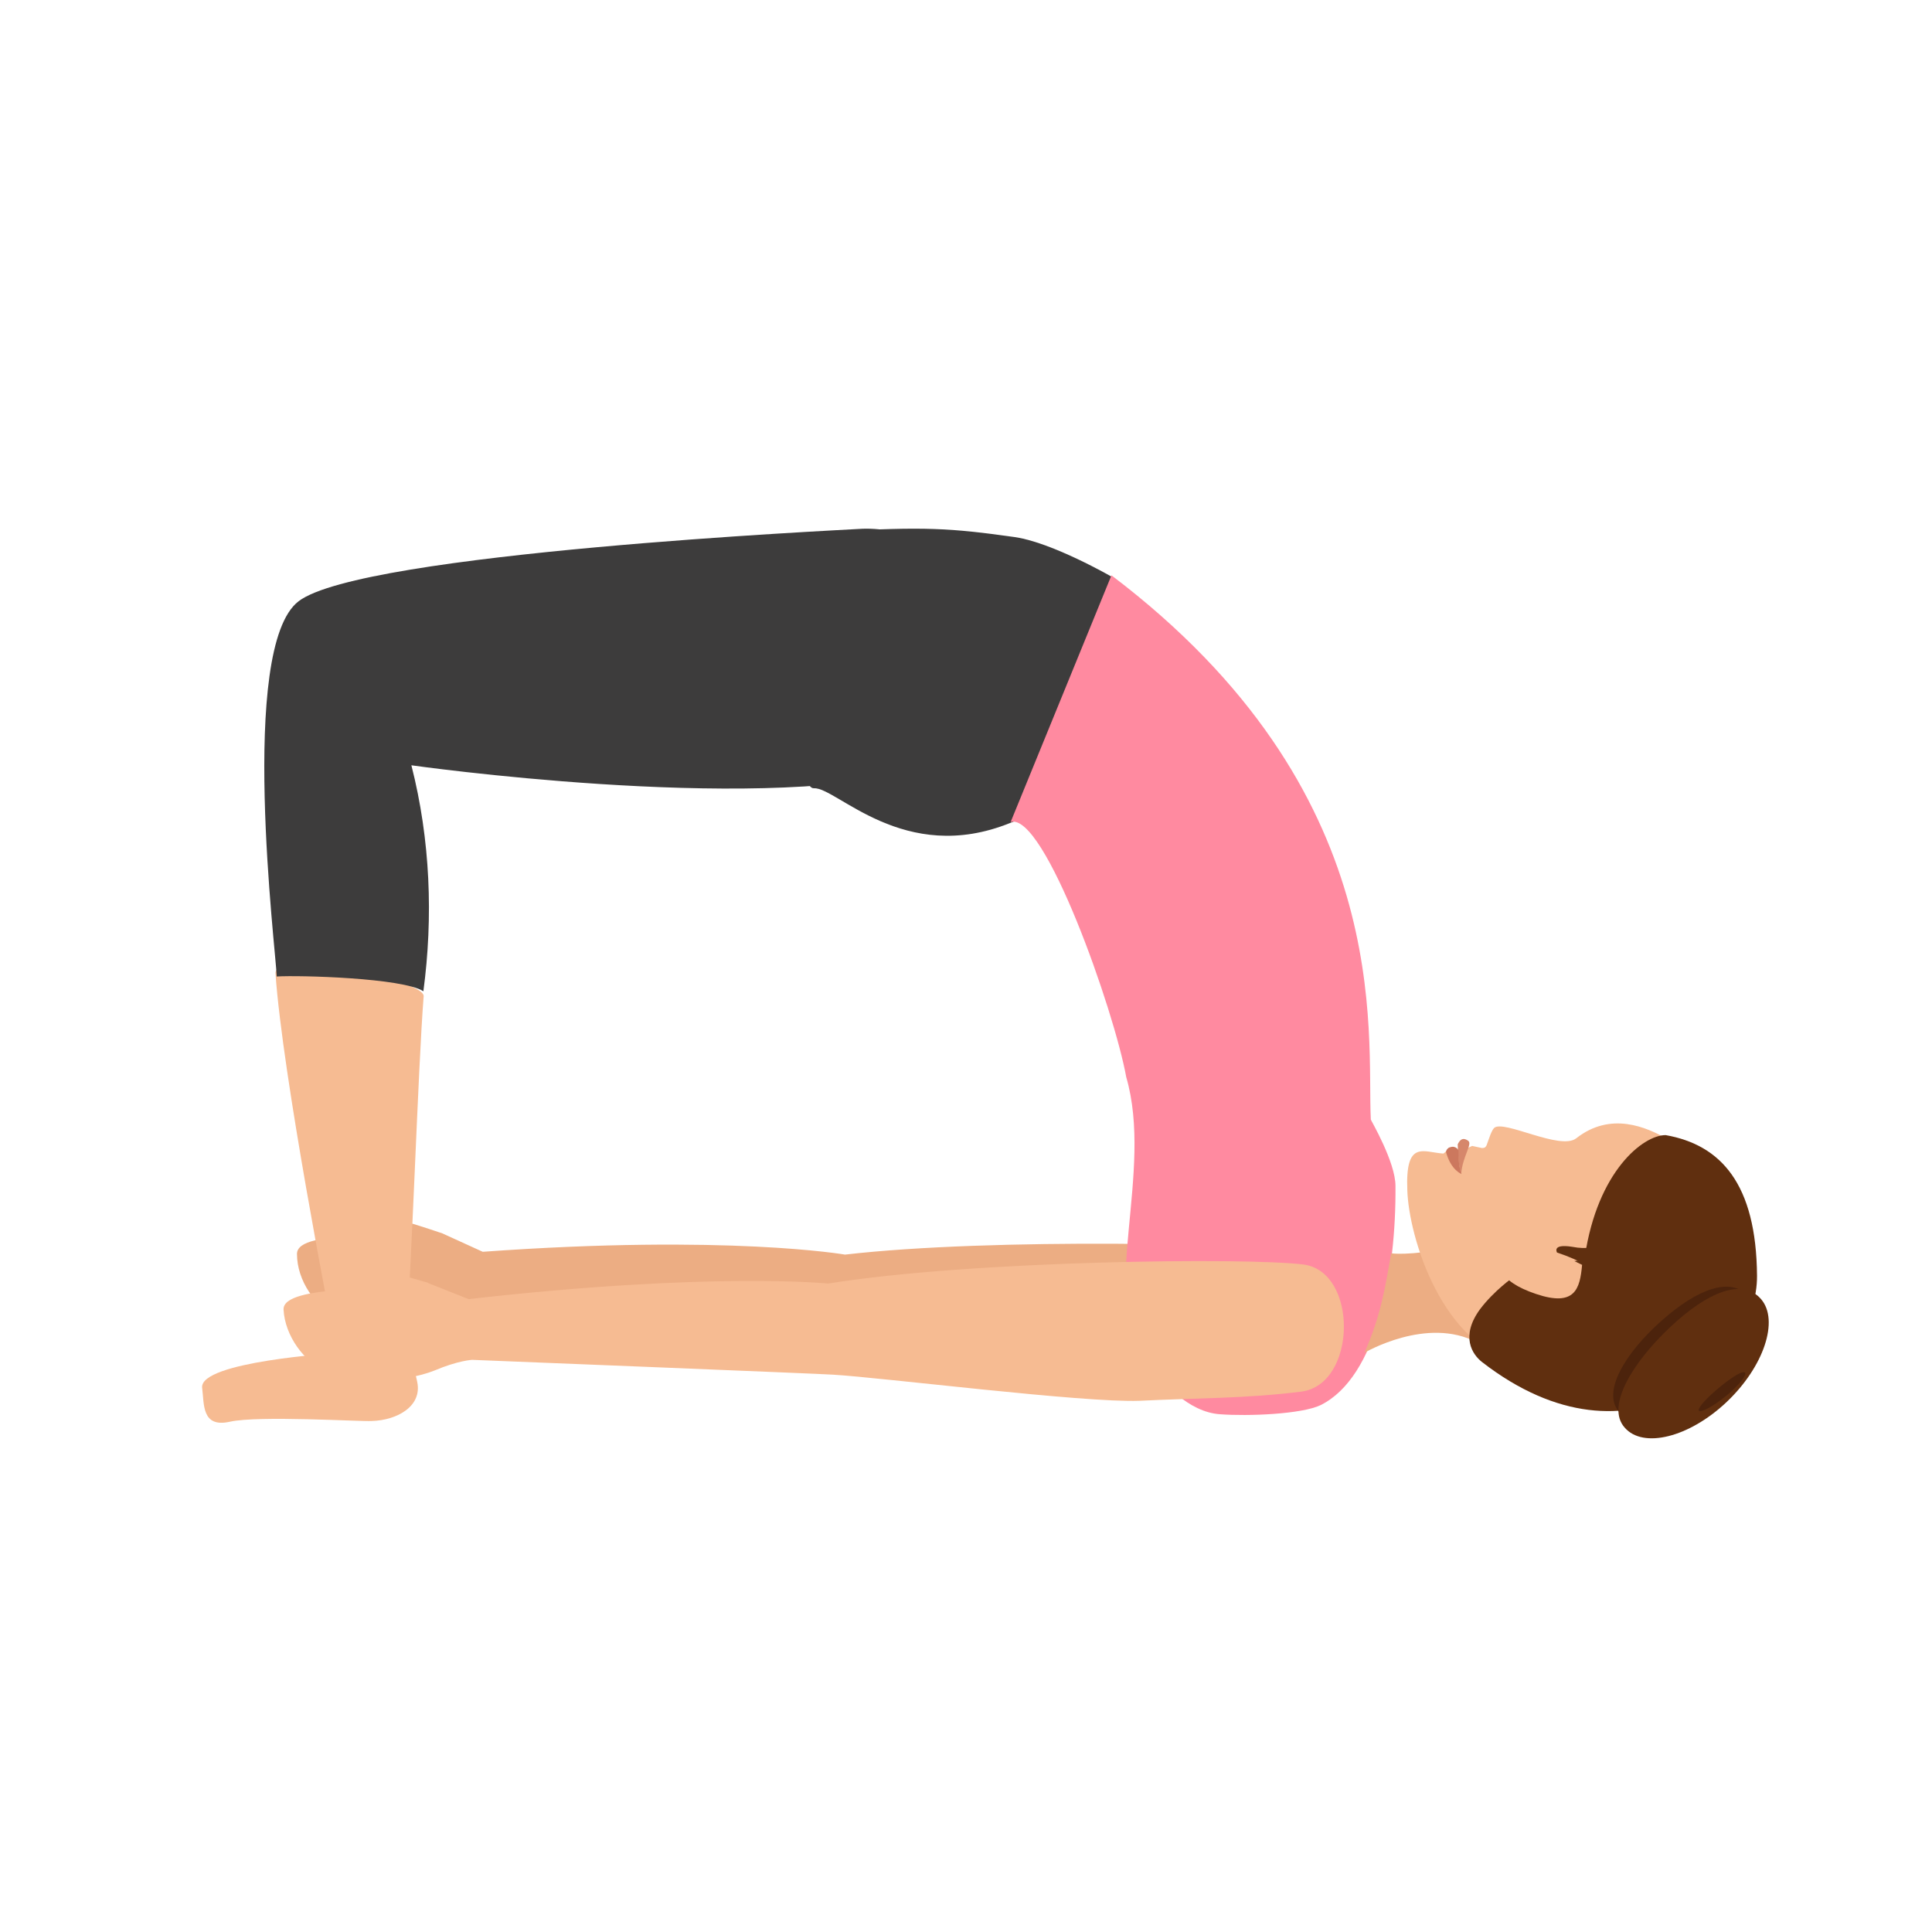
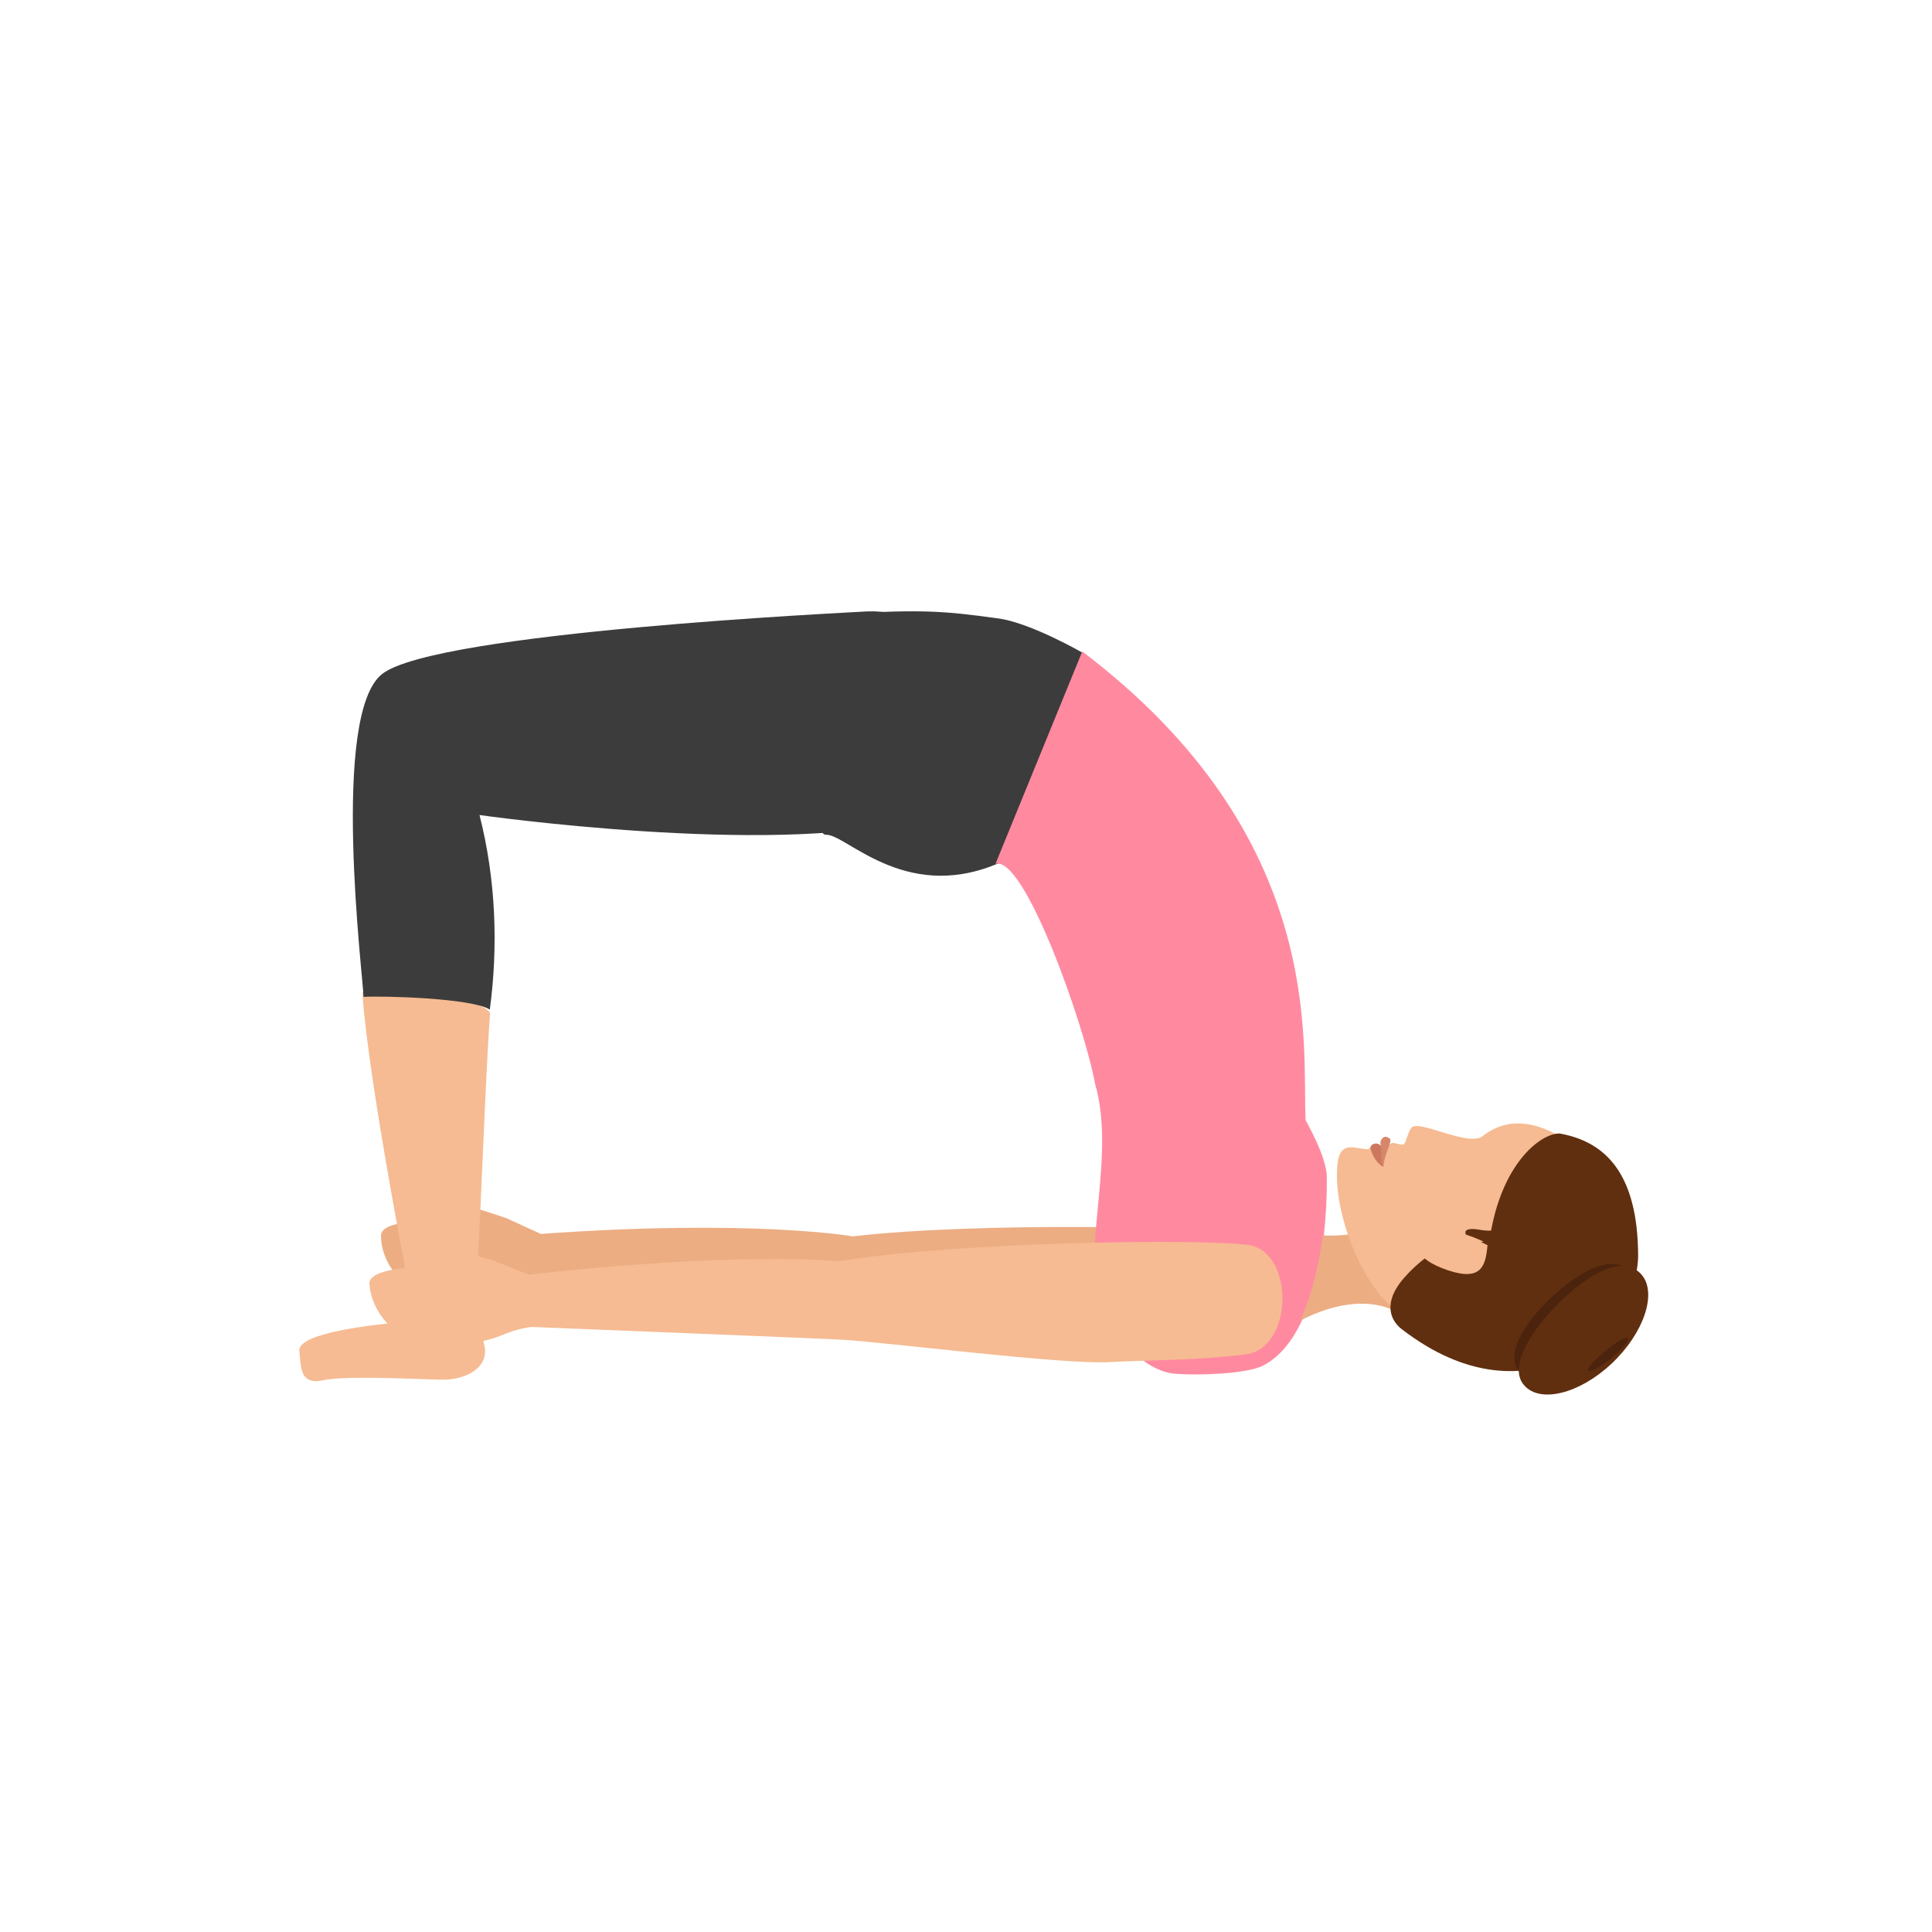
<svg xmlns="http://www.w3.org/2000/svg" width="497" height="497" viewBox="0 0 497 497" fill="none">
-   <path d="M76.398 322.562C76.398 315.658 105.103 319.11 113.823 317.293L124.179 322.017C187.221 317.475 217.38 322.743 217.38 322.743C254.987 318.383 324.751 319.836 339.104 322.198C353.275 324.56 351.639 353.629 337.287 354.719C322.934 355.809 310.035 355.264 295.683 355.264C281.33 355.264 230.46 347.27 217.743 345.998C215.926 345.816 124.361 337.459 124.361 337.459C124.361 337.459 120.727 337.641 114.732 339.639C106.374 342.546 93.839 342.001 86.935 338.913C81.121 336.188 76.398 329.465 76.398 322.562Z" fill="#ECAD83" />
-   <path d="M105.103 320.199C105.103 320.199 96.019 320.926 95.111 316.203C94.384 312.206 94.565 310.752 113.823 317.293C113.823 317.293 113.642 320.018 105.103 320.199Z" fill="#ECAD83" />
-   <path d="M285.987 148.37C285.987 148.37 281.79 206.413 266.279 209.324C264.455 209.688 260.987 211.325 259.893 211.689C232.52 222.788 215.185 202.41 209.345 202.774C203.141 203.137 202.411 137.453 214.82 136.725C237.812 135.451 244.382 135.815 261.17 138.18C270.841 139.636 285.987 148.37 285.987 148.37Z" fill="#3D3C3C" />
-   <path d="M59.145 365.732C66.474 364.093 92.86 365.732 95.609 365.55C102.205 365.368 108.618 361.726 107.336 355.534C106.419 350.799 104.037 346.61 104.404 343.697C105.87 328.581 107.519 274.676 108.985 256.283C109.351 252.095 70.322 243.9 70.872 250.456C72.704 276.68 84.798 338.597 86.63 348.067C86.63 348.067 51.266 350.253 51.998 356.991C52.548 361.179 51.815 367.371 59.145 365.732Z" fill="#F6BB92" />
-   <path d="M105.828 196.869C110.725 216.065 111.451 235.986 108.911 255.002C103.652 251.561 76.992 250.837 71.188 251.199C71.007 244.86 61.213 166.625 76.81 154.672C93.133 142.176 216.097 136.381 221.9 136.019C242.938 135.294 278.123 158.113 273.588 172.058C273.588 172.058 257.447 192.522 234.051 198.499C192.701 209.183 105.828 196.869 105.828 196.869Z" fill="#3D3C3C" />
-   <path d="M358.982 305.084C359.164 327.446 354.268 354.172 339.764 361.444C334.868 363.808 321.089 364.353 313.836 363.808C305.859 363.262 298.969 355.99 293.892 348.718C283.014 332.9 296.793 301.448 289.722 277.085C286.64 259.995 268.69 208.908 259.987 211.453L285.915 148.002C359.345 203.635 351.549 265.45 352.637 287.994C352.637 288.176 358.982 298.902 358.982 305.084Z" fill="#FF8AA0" />
-   <path d="M357.875 322.414C357.875 322.414 362.406 323.12 373.1 321.002L379.987 345.355C367.119 338.473 350.987 348.002 350.987 348.002C355.337 338.296 356.425 330.531 357.875 322.414Z" fill="#ECAD83" />
-   <path d="M405.484 292.82C414.352 285.86 423.575 289.965 428.896 292.999C445.213 302.636 446.809 313.166 446.987 326.909C447.164 345.114 399.808 352.253 391.649 350.825C370.897 346.898 362.384 317.985 362.029 306.206C361.497 293.177 366.109 296.39 371.252 296.747C371.43 296.747 372.139 296.033 372.139 296.033C373.913 296.033 376.396 296.033 378.701 294.783C378.701 294.783 380.298 295.14 381.185 295.319C381.717 295.319 382.071 295.319 382.426 294.605C383.136 292.642 383.668 290.857 384.377 290.143C386.86 288.001 401.404 296.033 405.484 292.82Z" fill="#F6BB92" />
-   <path d="M375.878 302.002C375.878 302.002 375.165 300.671 374.987 294.396C375.343 293.636 376.056 292.305 377.658 293.446C378.905 294.206 376.234 297.439 375.878 302.002Z" fill="#D6876B" />
-   <path d="M375.987 302.002C375.987 302.002 373.267 301.089 371.987 296.375C371.987 295.766 372.627 295.158 372.947 295.158C374.547 294.549 375.187 295.918 375.187 295.918C375.187 300.937 375.987 302.002 375.987 302.002Z" fill="#CC785E" />
-   <path d="M451.987 328.192C452.169 350.407 419.914 380.326 381.281 350.407C378.73 348.436 375.632 343.778 380.734 336.791C384.379 331.954 389.299 328.55 389.299 328.55C390.757 327.475 392.397 326.579 394.219 325.325C396.042 324.071 407.34 325.504 407.705 323.175C410.985 301.318 422.647 292.002 428.479 292.002C442.693 294.51 451.804 304.543 451.987 328.192Z" fill="#602F0F" />
-   <path d="M395.149 332.873C385.131 329.499 384.585 325.188 385.131 319.002L400.795 322.376L406.987 325.375C406.441 331.561 405.166 336.247 395.149 332.873Z" fill="#F6BB92" />
-   <path d="M416.584 363.29C421.317 368.491 432.677 365.98 441.764 357.731C451.041 349.481 454.638 338.72 449.905 333.52C445.172 328.319 436.652 331.547 427.376 339.797C418.288 347.867 411.851 358.089 416.584 363.29Z" fill="#4C230C" />
-   <path d="M404.509 320.745C406.326 321.109 407.961 321.109 409.233 320.927C411.05 320.927 412.321 320.564 412.321 320.564L409.959 327.104C409.051 327.104 407.961 327.104 407.053 327.104C407.053 327.104 407.234 326.377 407.598 325.106V325.287C406.144 324.379 403.782 323.289 400.512 322.199C400.694 322.381 398.877 319.837 404.509 320.745Z" fill="#602F0F" />
-   <path d="M417.954 367.254C422.678 372.705 434.487 369.798 444.115 360.714C453.744 351.63 457.741 339.639 453.018 334.189C448.294 328.739 439.392 332.191 429.581 341.456C419.952 350.54 413.049 361.804 417.954 367.254Z" fill="#602F0F" />
-   <path d="M437.028 362.902C437.631 363.426 440.646 361.853 444.064 359.055C447.28 356.433 449.491 353.635 448.888 353.111C448.285 352.586 445.873 353.985 442.456 356.782C439.239 359.405 436.626 362.202 437.028 362.902Z" fill="#4C230C" />
-   <path d="M72.945 336.915C72.581 330.193 101.468 332.191 110.007 330.011L120.544 334.19C183.223 327.104 213.018 330.193 213.018 330.193C250.262 324.197 320.935 323.471 335.287 325.287C349.458 327.104 349.095 356.173 334.742 357.989C320.39 359.806 307.491 359.624 293.138 360.351C278.786 360.896 226.826 354.356 214.29 353.629C212.473 353.447 121.453 349.814 121.453 349.814C121.453 349.814 117.819 349.996 111.824 352.539C103.648 355.809 91.112 355.809 84.027 352.902C78.213 350.359 73.308 343.637 72.945 336.915Z" fill="#F6BB92" />
-   <path d="M101.468 333.281C101.468 333.281 92.384 334.553 91.294 329.647C90.386 325.65 90.386 324.197 110.188 330.011C110.007 330.011 109.825 332.736 101.468 333.281Z" fill="#F6BB92" />
+   <path d="M98.009 317.892C98.009 311.948 122.725 314.92 130.234 313.355L139.15 317.423C193.431 313.512 219.399 318.048 219.399 318.048C251.78 314.294 311.849 315.546 324.207 317.579C336.409 319.613 335.001 344.642 322.643 345.58C310.285 346.519 299.178 346.049 286.82 346.049C274.462 346.049 230.662 339.166 219.712 338.071C218.147 337.915 139.307 330.719 139.307 330.719C139.307 330.719 136.178 330.876 131.016 332.596C123.82 335.099 113.026 334.63 107.082 331.971C102.076 329.624 98.009 323.836 98.009 317.892Z" fill="#ECAD83" />
+   <path d="M122.725 315.858C122.725 315.858 114.904 316.484 114.122 312.417C113.496 308.975 113.652 307.724 130.234 313.355C130.234 313.355 130.077 315.702 122.725 315.858Z" fill="#ECAD83" />
+   <path d="M278.472 167.907C278.472 167.907 274.858 217.884 261.503 220.39C259.932 220.704 256.947 222.114 256.004 222.427C232.436 231.984 217.509 214.437 212.481 214.75C207.139 215.064 206.511 158.507 217.195 157.88C236.992 156.784 242.648 157.097 257.104 159.134C265.431 160.387 278.472 167.907 278.472 167.907Z" fill="#3D3C3C" />
+   <path d="M83.153 355.063C89.464 353.651 112.183 355.063 114.55 354.906C120.23 354.749 125.752 351.613 124.647 346.282C123.858 342.205 121.807 338.598 122.123 336.089C123.385 323.075 124.805 276.661 126.067 260.824C126.383 257.217 92.777 250.161 93.251 255.806C94.828 278.386 105.241 331.699 106.819 339.853C106.819 339.853 76.369 341.734 77 347.536C77.474 351.143 76.843 356.474 83.153 355.063Z" fill="#F6BB92" />
+   <path d="M123.35 209.666C127.566 226.195 128.19 243.347 126.004 259.72C121.476 256.758 98.52 256.134 93.523 256.446C93.367 250.988 84.935 183.625 98.364 173.333C112.419 162.574 218.294 157.584 223.291 157.272C241.405 156.649 271.7 176.296 267.796 188.303C267.796 188.303 253.898 205.923 233.754 211.069C198.15 220.269 123.35 209.666 123.35 209.666Z" fill="#3D3C3C" />
+   <path d="M341.323 302.843C341.479 322.098 337.264 345.109 324.775 351.371C320.56 353.406 308.695 353.876 302.451 353.406C295.582 352.936 289.649 346.675 285.278 340.413C275.911 326.794 287.776 299.712 281.688 278.736C279.034 264.021 263.579 220.032 256.085 222.224L278.409 167.591C341.635 215.493 334.922 268.717 335.859 288.128C335.859 288.285 341.323 297.521 341.323 302.843Z" fill="#FF8AA0" />
+   <path d="M340.369 317.764C340.369 317.764 344.271 318.372 353.478 316.549L359.409 337.517C348.328 331.592 334.439 339.797 334.439 339.797C338.184 331.44 339.121 324.754 340.369 317.764Z" fill="#ECAD83" />
+   <path d="M381.362 292.284C388.998 286.29 396.939 289.825 401.521 292.437C415.571 300.736 416.945 309.802 417.098 321.635C417.25 337.31 376.475 343.457 369.45 342.228C351.582 338.847 344.252 313.952 343.947 303.809C343.488 292.591 347.459 295.357 351.888 295.665C352.041 295.665 352.651 295.05 352.651 295.05C354.179 295.05 356.317 295.05 358.302 293.974C358.302 293.974 359.676 294.281 360.44 294.435C360.898 294.435 361.204 294.435 361.509 293.82C362.12 292.13 362.578 290.593 363.189 289.979C365.327 288.135 377.85 295.05 381.362 292.284Z" fill="#F6BB92" />
+   <path d="M355.871 300.19C355.871 300.19 355.257 299.044 355.104 293.641C355.411 292.986 356.024 291.84 357.404 292.822C358.477 293.477 356.177 296.261 355.871 300.19Z" fill="#D6876B" />
+   <path d="M355.965 300.189C355.965 300.189 353.623 299.404 352.521 295.344C352.521 294.82 353.072 294.296 353.347 294.296C354.725 293.772 355.276 294.951 355.276 294.951C355.276 299.273 355.965 300.189 355.965 300.189Z" fill="#CC785E" />
+   <path d="M421.403 322.739C421.56 341.867 393.787 367.628 360.523 341.867C358.326 340.17 355.659 336.159 360.052 330.143C363.191 325.978 367.427 323.047 367.427 323.047C368.682 322.122 370.094 321.35 371.663 320.27C373.233 319.191 382.961 320.425 383.274 318.419C386.099 299.6 396.141 291.578 401.162 291.578C413.4 293.738 421.246 302.376 421.403 322.739Z" fill="#602F0F" />
+   <path d="M372.463 326.77C363.838 323.865 363.368 320.152 363.838 314.826L377.325 317.731L382.657 320.314C382.186 325.64 381.089 329.675 372.463 326.77Z" fill="#F6BB92" />
+   <path d="M390.92 352.96C394.996 357.439 404.776 355.277 412.601 348.173C420.589 341.07 423.686 331.805 419.61 327.327C415.535 322.849 408.2 325.628 400.212 332.732C392.387 339.68 386.845 348.482 390.92 352.96Z" fill="#4C230C" />
+   <path d="M380.523 316.328C382.087 316.64 383.495 316.64 384.59 316.484C386.154 316.484 387.249 316.171 387.249 316.171L385.215 321.803C384.433 321.803 383.495 321.803 382.713 321.803C382.713 321.803 382.869 321.177 383.182 320.082V320.238C381.93 319.456 379.897 318.518 377.081 317.579C377.237 317.735 375.673 315.545 380.523 316.328Z" fill="#602F0F" />
+   <path d="M392.099 356.373C396.166 361.066 406.334 358.563 414.625 350.742C422.916 342.92 426.357 332.596 422.29 327.903C418.223 323.21 410.558 326.182 402.111 334.16C393.82 341.982 387.876 351.68 392.099 356.373Z" fill="#602F0F" />
+   <path d="M408.523 352.626C409.042 353.077 411.639 351.722 414.581 349.314C417.35 347.055 419.254 344.647 418.735 344.195C418.216 343.743 416.139 344.948 413.196 347.357C410.427 349.615 408.177 352.023 408.523 352.626Z" fill="#4C230C" />
+   <path d="M95.036 330.25C94.723 324.462 119.595 326.182 126.947 324.305L136.02 327.903C189.989 321.802 215.643 324.462 215.643 324.462C247.712 319.299 308.563 318.674 320.921 320.238C333.122 321.802 332.81 346.831 320.452 348.395C308.094 349.96 296.987 349.803 284.629 350.429C272.271 350.898 227.532 345.267 216.738 344.641C215.174 344.485 136.803 341.356 136.803 341.356C136.803 341.356 133.674 341.512 128.512 343.703C121.472 346.518 110.679 346.518 104.578 344.015C99.572 341.825 95.349 336.037 95.036 330.25Z" fill="#F6BB92" />
+   <path d="M119.595 327.12C119.595 327.12 111.773 328.215 110.835 323.992C110.053 320.55 110.053 319.299 127.104 324.305C126.947 324.305 126.791 326.651 119.595 327.12Z" fill="#F6BB92" />
</svg>
